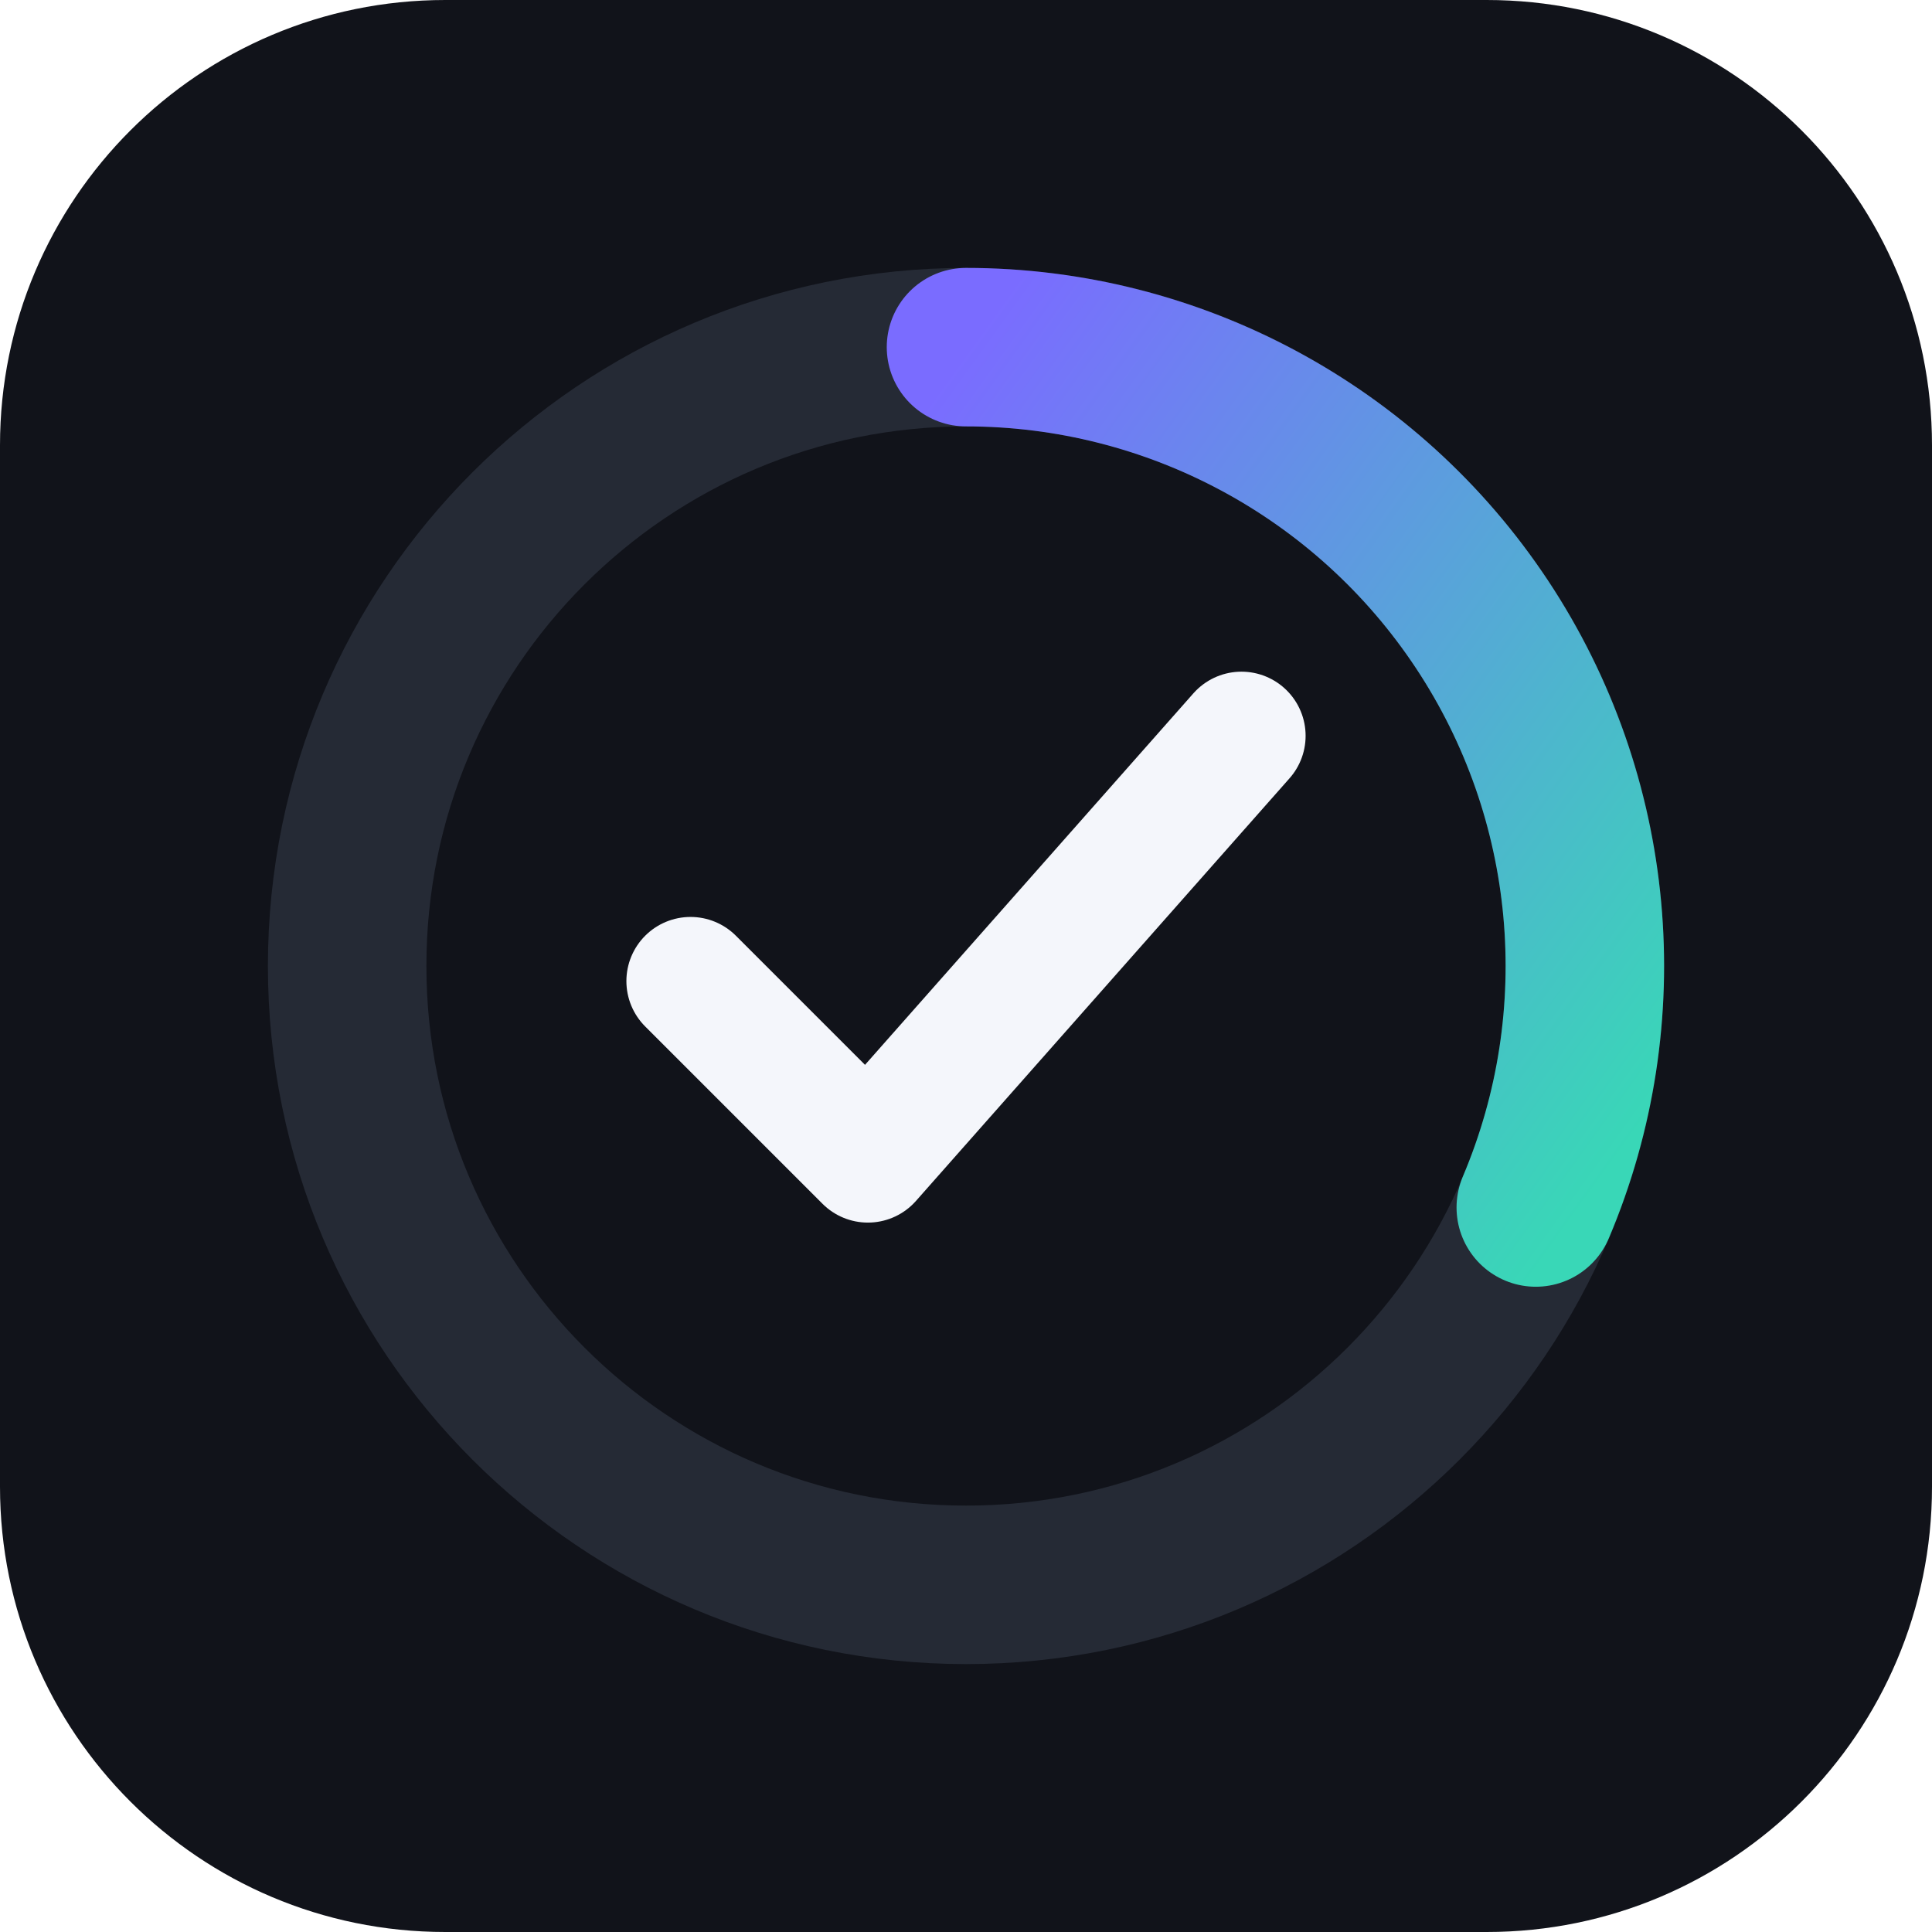
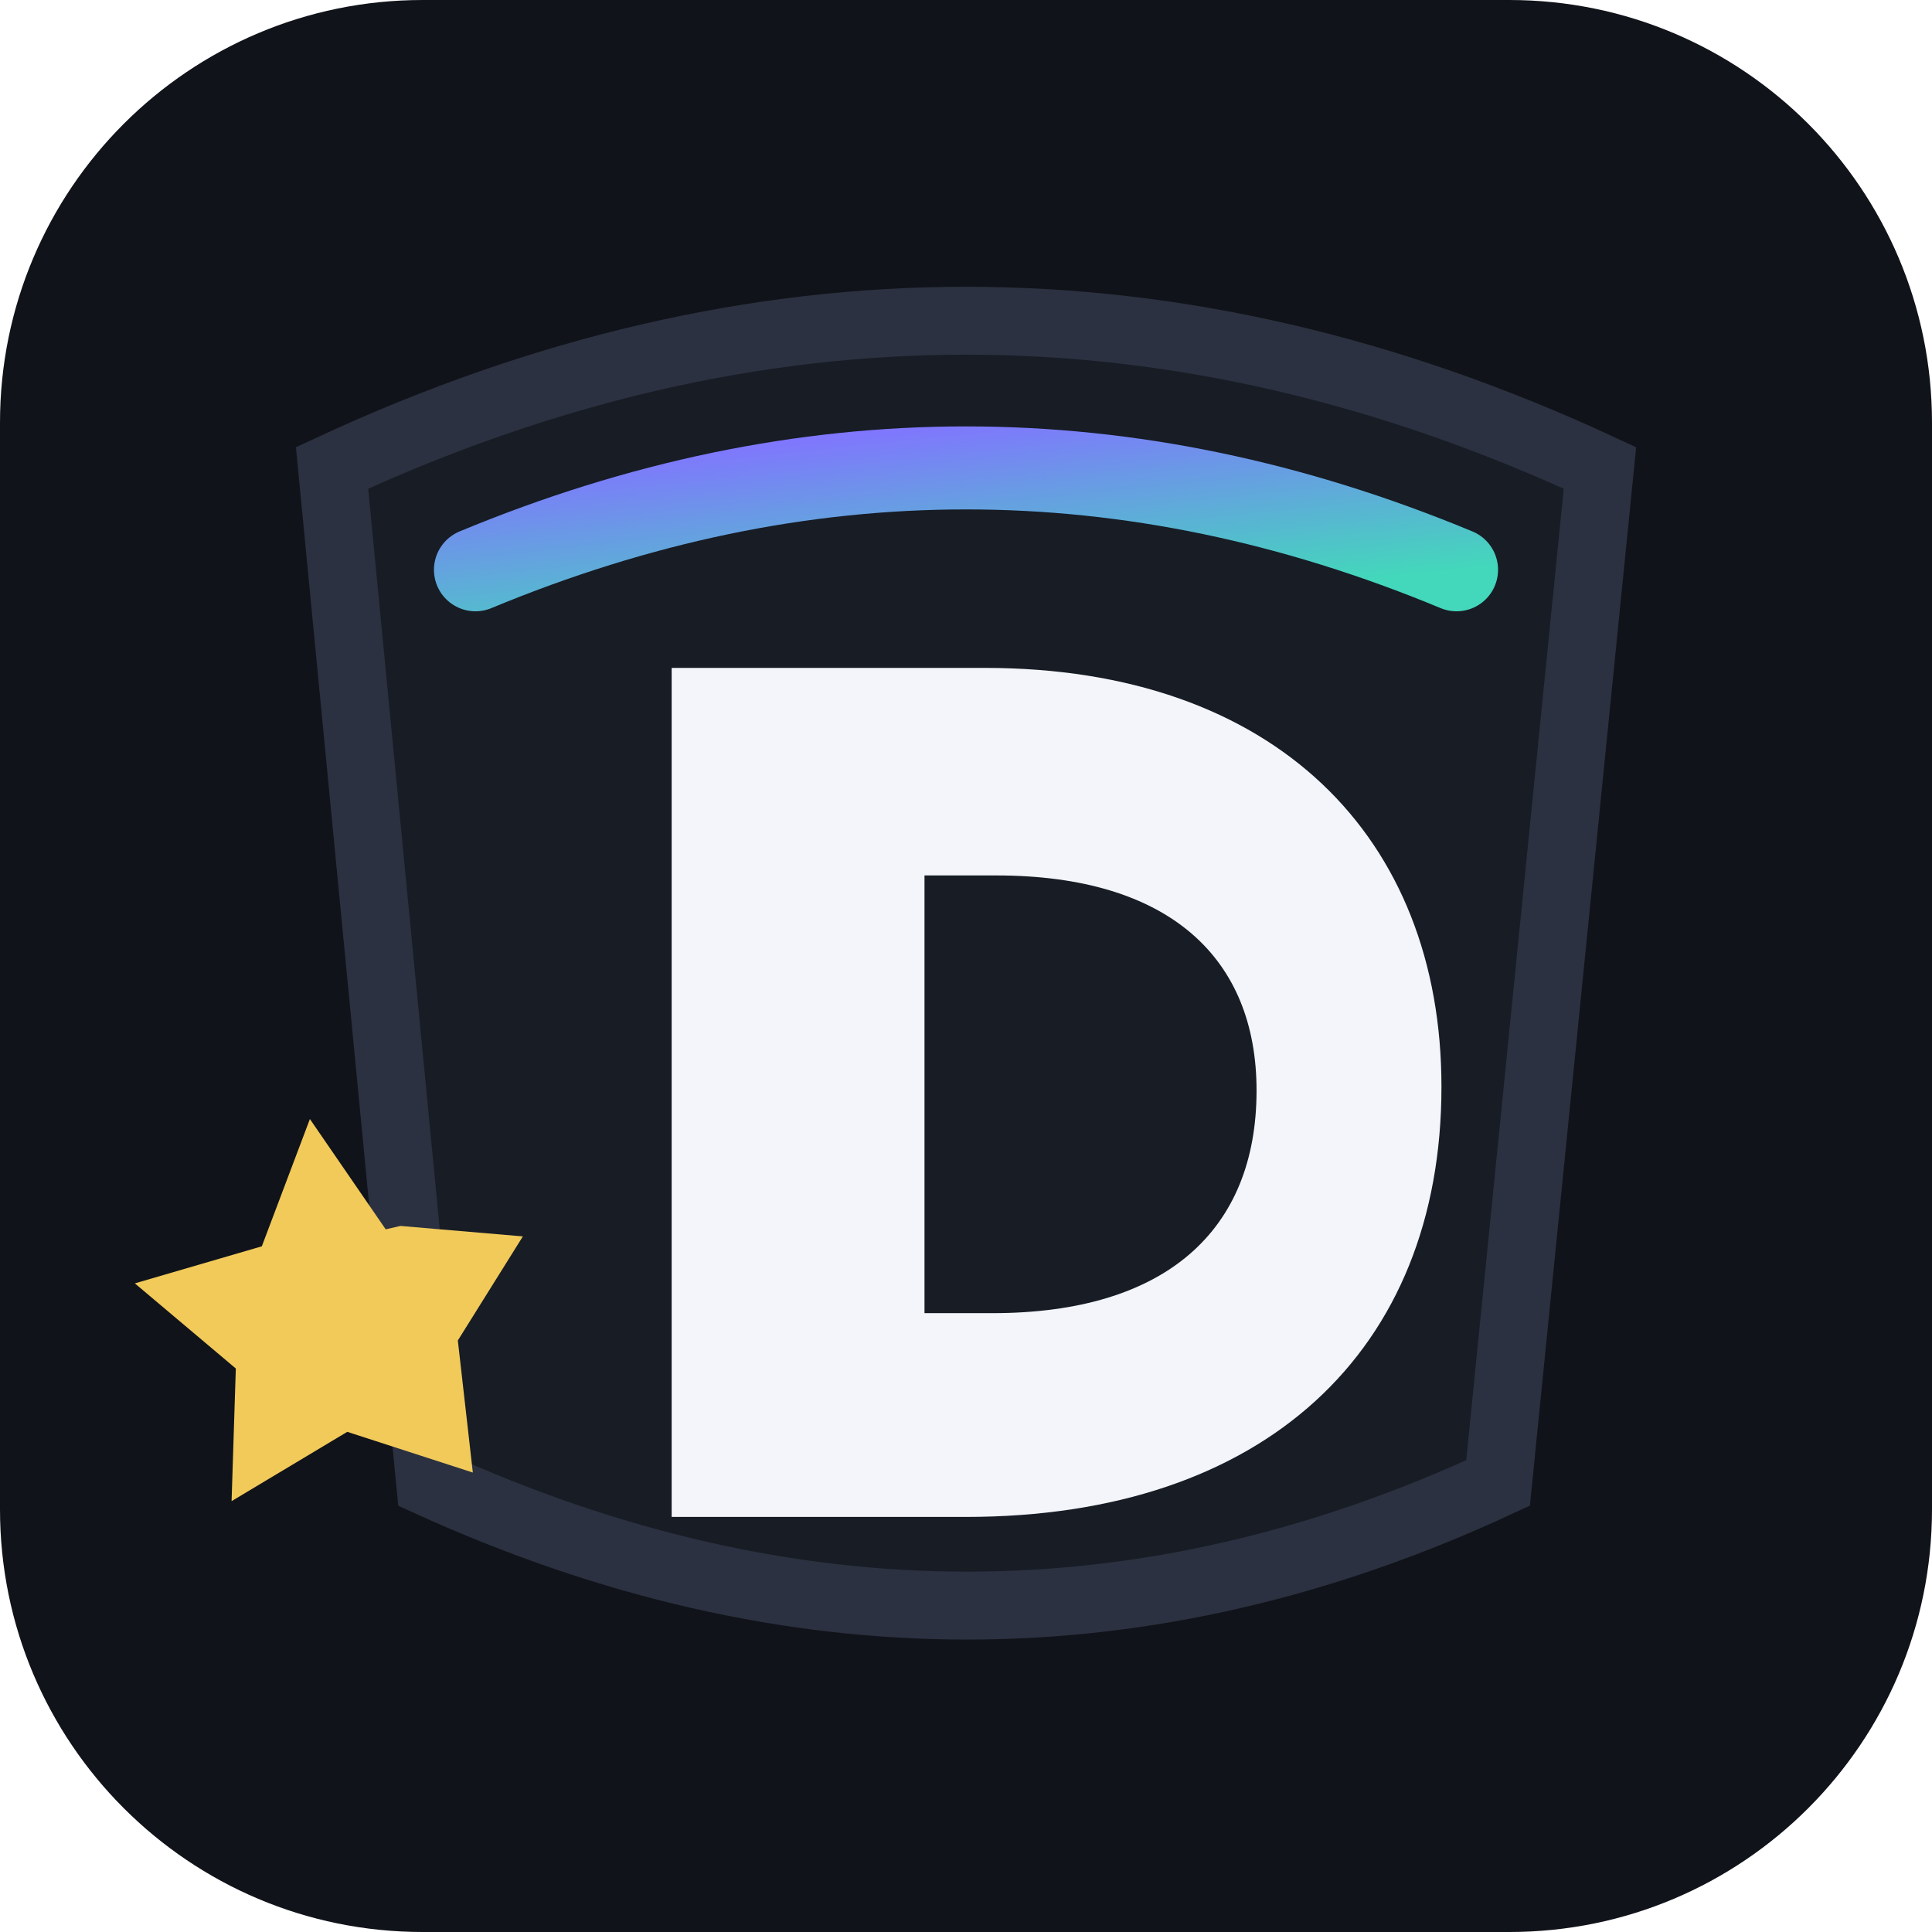
<svg xmlns="http://www.w3.org/2000/svg" viewBox="0 0 512 512">
  <defs>
    <linearGradient id="g" x1="0" y1="0" x2="1" y2="1">
-       <stop offset="0" stop-color="#7a6cff" />
-       <stop offset="1" stop-color="#39d7b7" />
+       <stop offset="0" stop-color="#8174ff" />
+       <stop offset="1" stop-color="#43d7bb" />
    </linearGradient>
  </defs>
-   <rect width="512" height="512" rx="118" fill="#11131a" />
-   <circle cx="256" cy="256" r="164" fill="none" stroke="#252a35" stroke-width="42" />
-   <path d="M256 92a164 164 0 0 1 151 228" fill="none" stroke="url(#g)" stroke-width="42" stroke-linecap="round" />
-   <path d="M183 260l47 47 99-112" fill="none" stroke="#f4f6fb" stroke-width="34" stroke-linecap="round" stroke-linejoin="round" />
+   <rect width="512" height="512" rx="112" fill="#11131a" />
+   <path d="M88 124Q256 46 424 124L397 393Q257 458 114 393Z" fill="#171c25" stroke="#2b3140" stroke-width="18" />
+   <path d="M126 151Q256 97 386 151" fill="none" stroke="url(#g)" stroke-width="22" stroke-linecap="round" />
+   <path d="M178 177h83c77 0 121 45 121 111 0 70-47 114-126 114h-78V177Zm67 55v116h18c46 0 70-22 70-59 0-35-23-57-69-57h-19Z" fill="#f3f5fb" />
+   <path d="M110 329l31 10-23 23-4 35-30-18-34 11 9-34-21-28 35-2 20-30 13 33Z" fill="#f1ca5a" transform="rotate(-13 90 344)" />
</svg>
